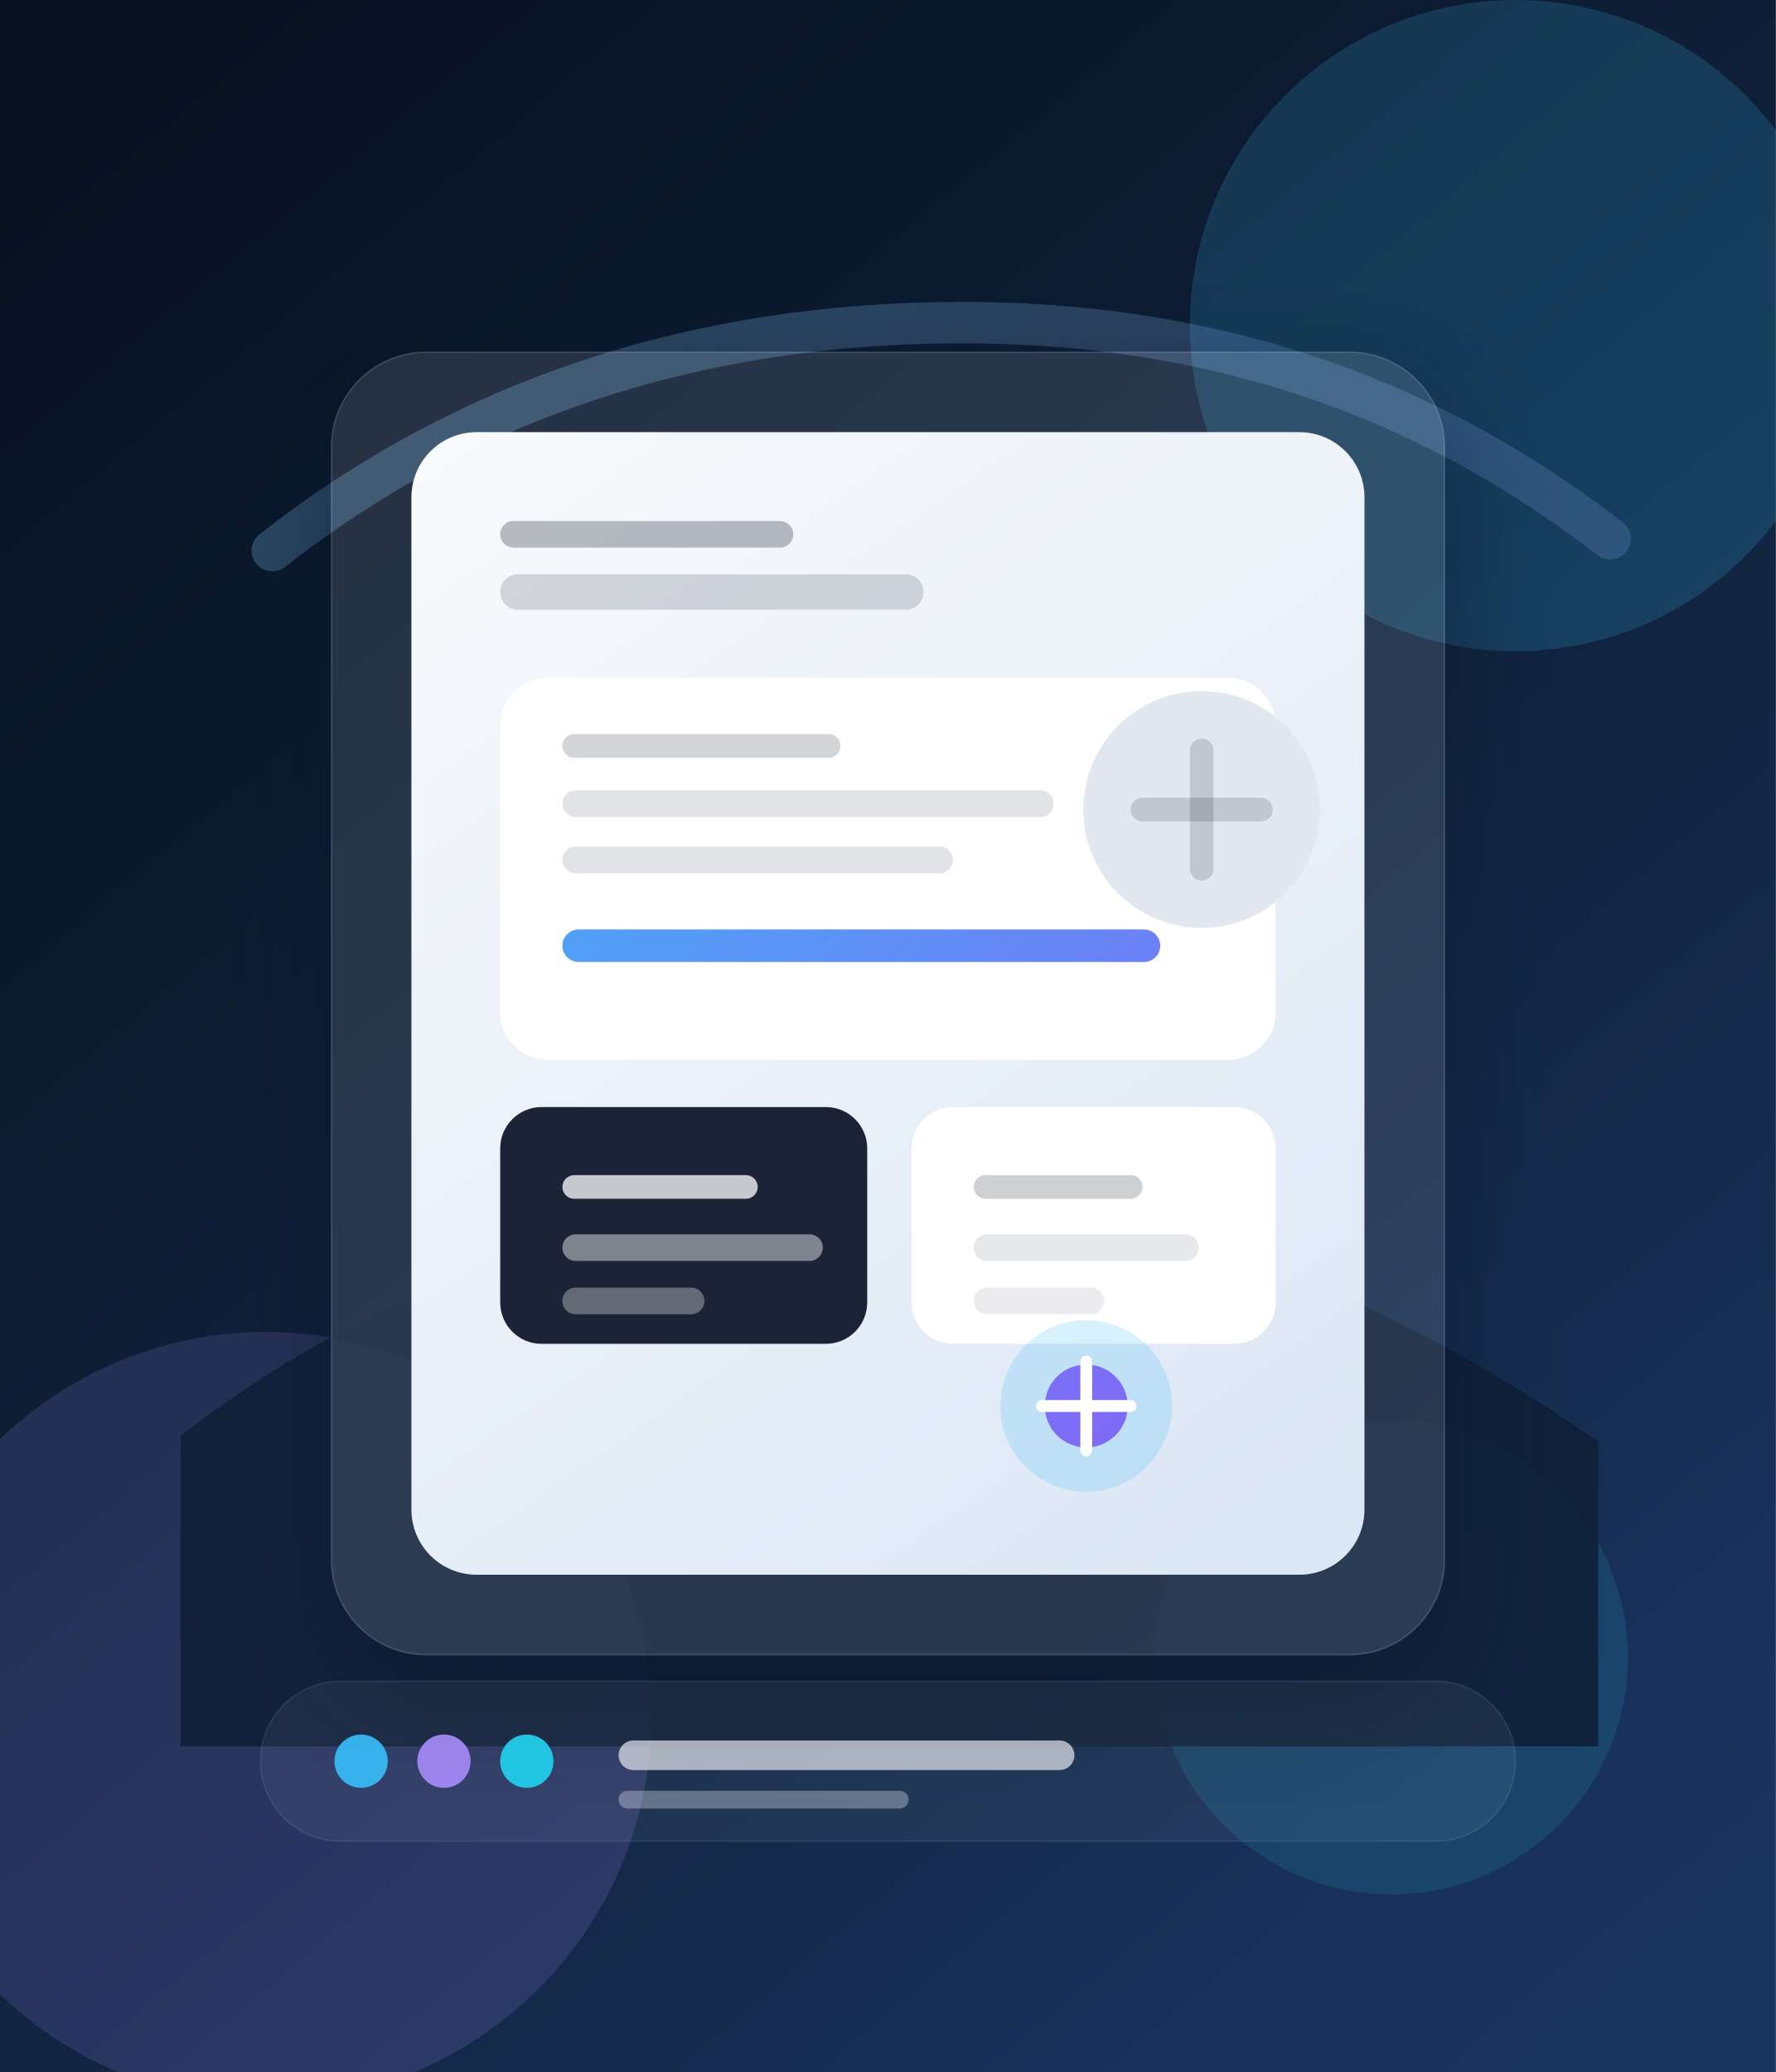
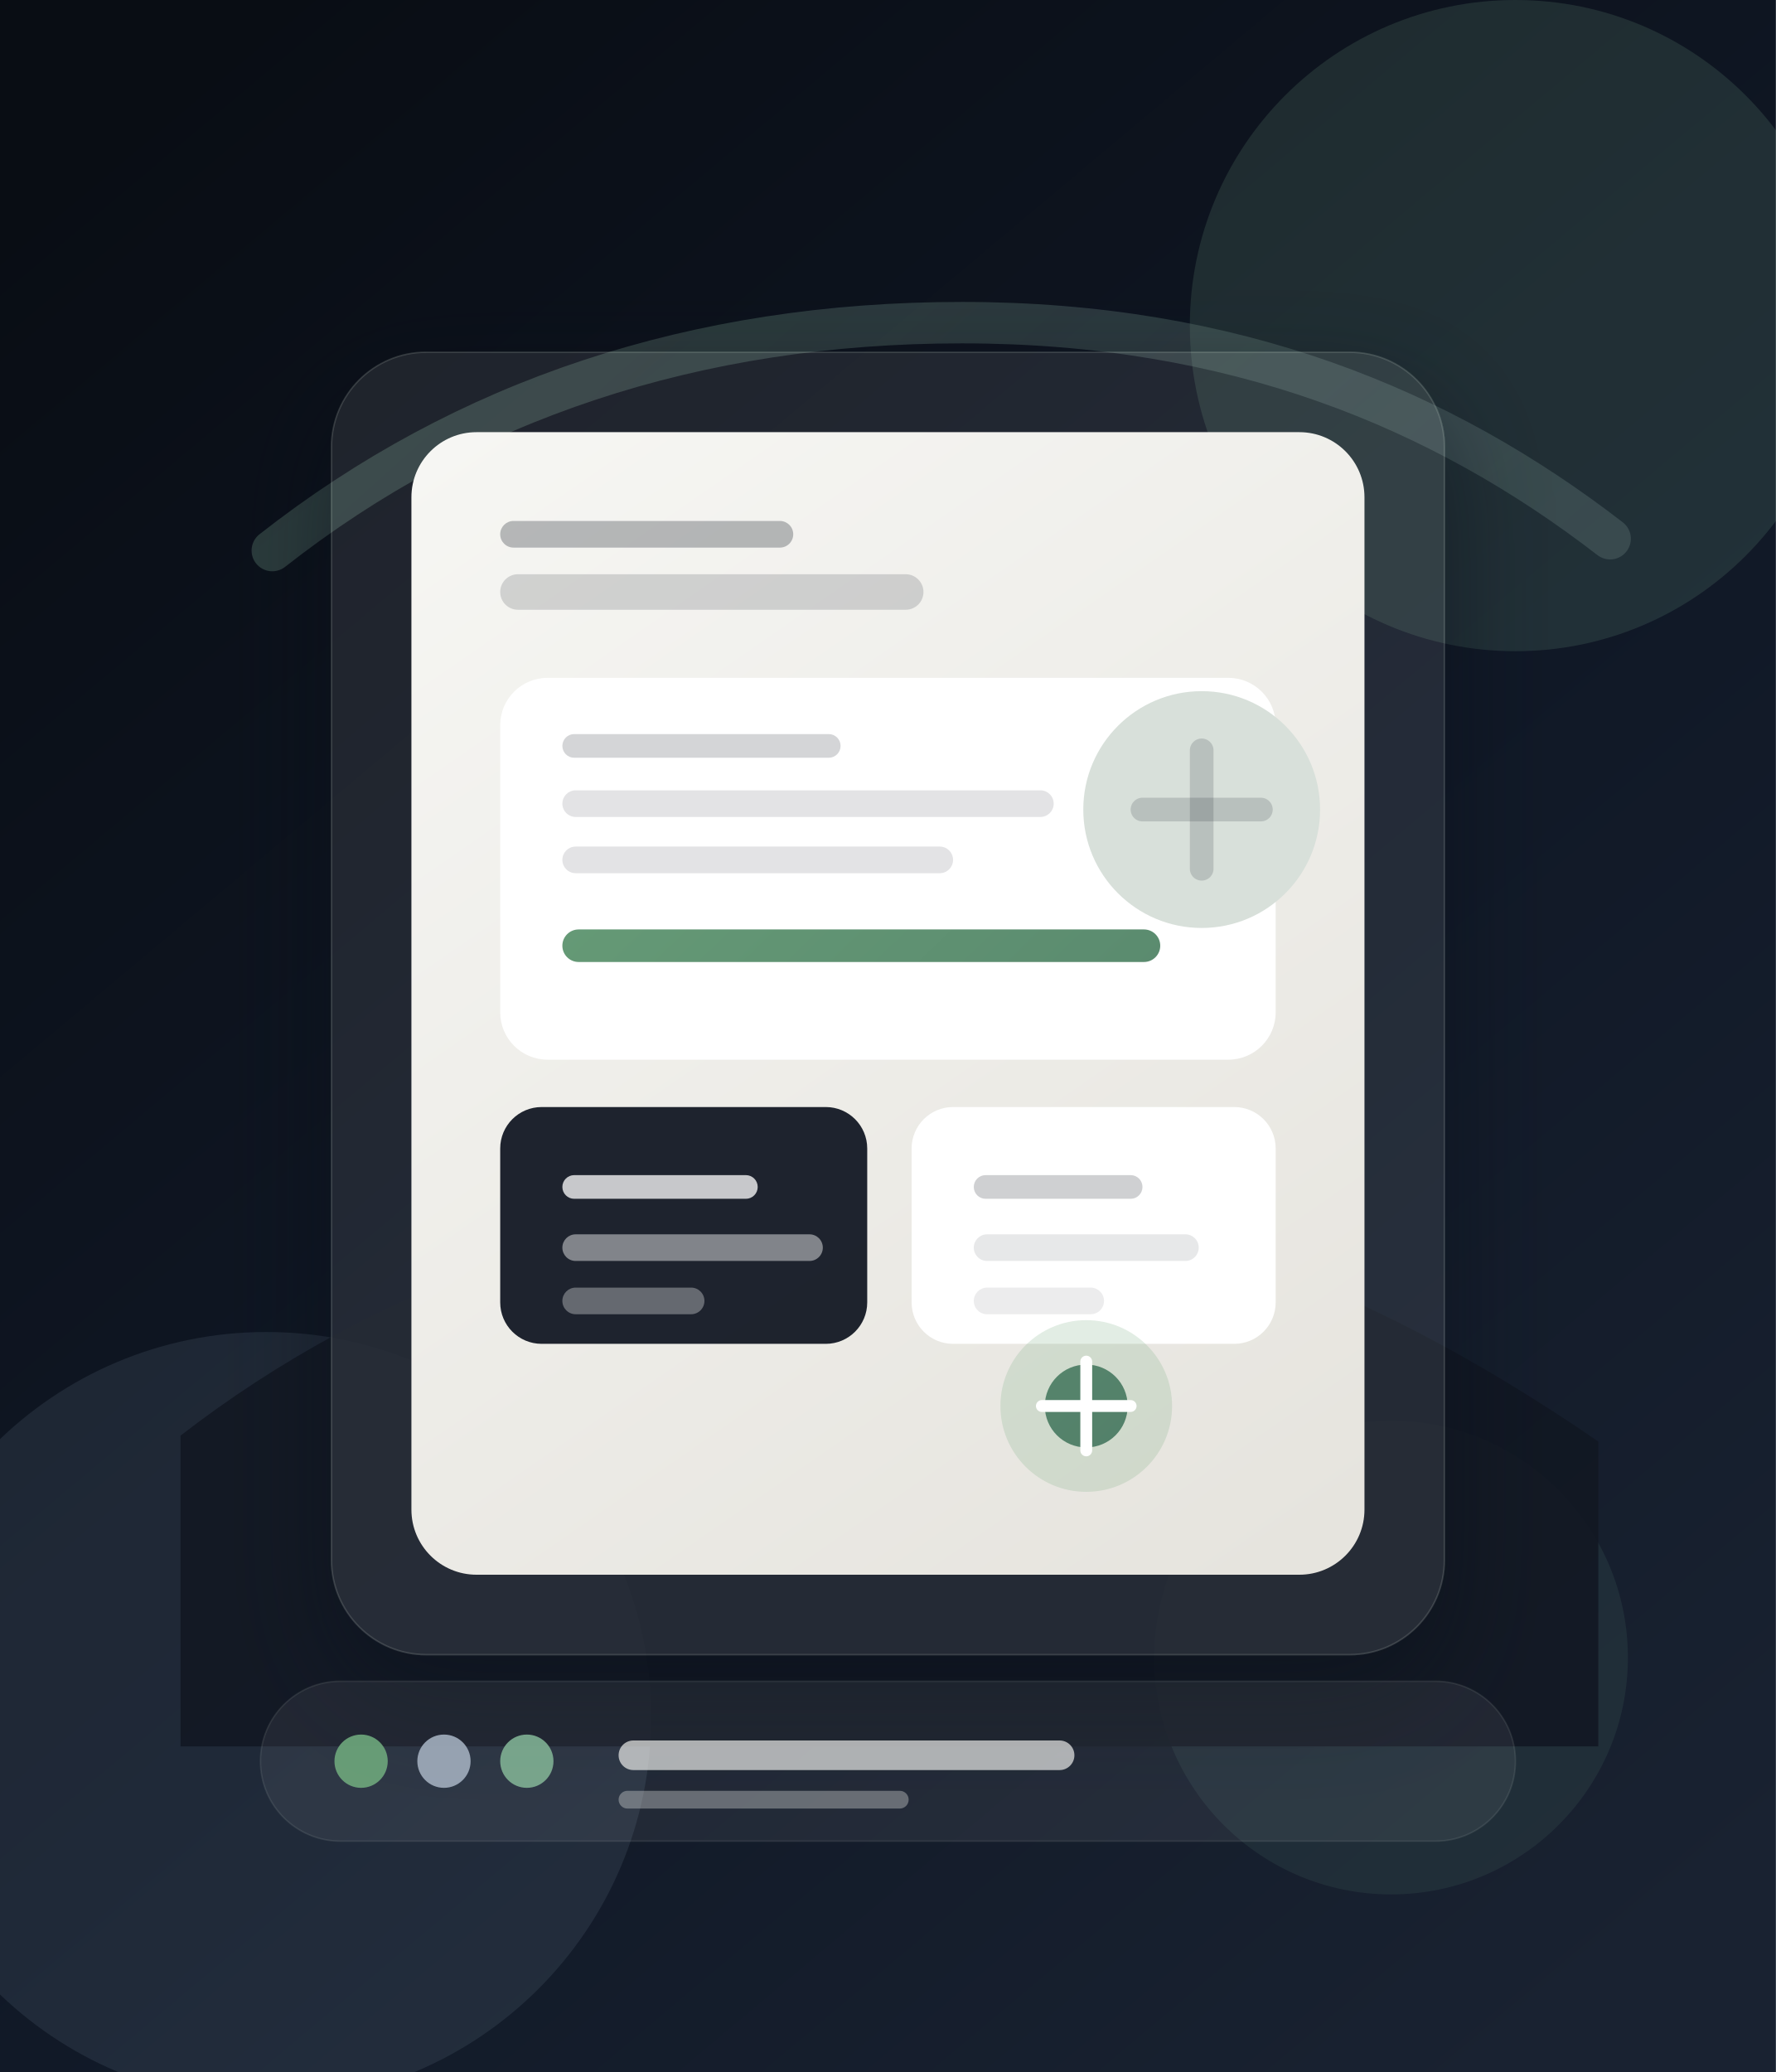
<svg xmlns="http://www.w3.org/2000/svg" width="1200" height="1400" viewBox="0 0 1200 1400" fill="none">
  <defs>
    <linearGradient id="bg" x1="80" y1="80" x2="1120" y2="1320" gradientUnits="userSpaceOnUse">
-       <stop stop-color="#081120" />
-       <stop offset="0.55" stop-color="#10233E" />
-       <stop offset="1" stop-color="#1B3561" />
+       <stop stop-color="#090D14" />
+       <stop offset="0.55" stop-color="#101826" />
+       <stop offset="1" stop-color="#192231" />
    </linearGradient>
    <linearGradient id="glow" x1="160" y1="220" x2="1040" y2="1200" gradientUnits="userSpaceOnUse">
-       <stop stop-color="#7DD3FC" stop-opacity="0.28" />
-       <stop offset="1" stop-color="#A78BFA" stop-opacity="0.12" />
+       <stop stop-color="#8BB99E" stop-opacity="0.26" />
+       <stop offset="1" stop-color="#A5B1C2" stop-opacity="0.14" />
    </linearGradient>
    <linearGradient id="card" x1="320" y1="280" x2="860" y2="1060" gradientUnits="userSpaceOnUse">
-       <stop stop-color="#F8FAFC" />
-       <stop offset="1" stop-color="#DCE7F5" />
+       <stop stop-color="#F6F6F3" />
+       <stop offset="1" stop-color="#E6E4DE" />
    </linearGradient>
    <linearGradient id="accent" x1="300" y1="340" x2="920" y2="980" gradientUnits="userSpaceOnUse">
-       <stop stop-color="#38BDF8" />
-       <stop offset="1" stop-color="#8B5CF6" />
+       <stop stop-color="#6EA67C" />
+       <stop offset="1" stop-color="#4F7B67" />
    </linearGradient>
    <filter id="shadow" x="120" y="180" width="960" height="1040" filterUnits="userSpaceOnUse" color-interpolation-filters="sRGB">
      <feFlood flood-opacity="0" result="BackgroundImageFix" />
      <feColorMatrix in="SourceAlpha" values="0 0 0 0 0 0 0 0 0 0 0 0 0 0 0 0 0 0 127 0" result="hardAlpha" />
      <feOffset dy="28" />
      <feGaussianBlur stdDeviation="36" />
      <feComposite in2="hardAlpha" operator="out" />
-       <feColorMatrix values="0 0 0 0 0.031 0 0 0 0 0.09 0 0 0 0 0.173 0 0 0 0.55 0" />
+       <feColorMatrix values="0 0 0 0 0.031 0 0 0 0 0.059 0 0 0 0 0.098 0 0 0 0.5 0" />
      <feBlend mode="normal" in2="BackgroundImageFix" result="effect1_dropShadow_1_1" />
      <feBlend mode="normal" in="SourceGraphic" in2="effect1_dropShadow_1_1" result="shape" />
    </filter>
  </defs>
  <rect width="1200" height="1400" fill="url(#bg)" />
-   <circle cx="1024" cy="220" r="220" fill="#38BDF8" fill-opacity="0.18" />
-   <circle cx="180" cy="1160" r="260" fill="#A78BFA" fill-opacity="0.16" />
-   <circle cx="940" cy="1120" r="160" fill="#22D3EE" fill-opacity="0.12" />
-   <path d="M122 970C254 868 416 810 594 810C766 810 914 860 1080 974V1180H122V970Z" fill="#0F1E35" fill-opacity="0.85" />
+   <circle cx="1024" cy="220" r="220" fill="#7FAF92" fill-opacity="0.16" />
+   <circle cx="180" cy="1160" r="260" fill="#74849B" fill-opacity="0.16" />
+   <circle cx="940" cy="1120" r="160" fill="#6A9882" fill-opacity="0.12" />
+   <path d="M122 970C254 868 416 810 594 810C766 810 914 860 1080 974V1180H122V970Z" fill="#111722" fill-opacity="0.88" />
  <path d="M184 372C314 270 470 218 650 218C834 218 974 276 1088 364" stroke="url(#glow)" stroke-width="28" stroke-linecap="round" />
  <g filter="url(#shadow)">
-     <rect x="224" y="238" width="752" height="880" rx="64" fill="#EAF2FF" fill-opacity="0.12" stroke="#D7E6FF" stroke-opacity="0.18" />
+     <rect x="224" y="238" width="752" height="880" rx="64" fill="#EDF0EA" fill-opacity="0.09" stroke="#D1D8CF" stroke-opacity="0.18" />
    <rect x="278" y="292" width="644" height="772" rx="44" fill="url(#card)" />
-     <rect x="338" y="352" width="198" height="18" rx="9" fill="#0F172A" fill-opacity="0.28" />
-     <rect x="338" y="388" width="286" height="24" rx="12" fill="#0F172A" fill-opacity="0.16" />
+     <rect x="338" y="352" width="198" height="18" rx="9" fill="#111722" fill-opacity="0.28" />
+     <rect x="338" y="388" width="286" height="24" rx="12" fill="#111722" fill-opacity="0.16" />
    <rect x="338" y="458" width="524" height="258" rx="32" fill="#FFFFFF" />
-     <rect x="338" y="748" width="248" height="160" rx="28" fill="#0F172A" fill-opacity="0.94" />
+     <rect x="338" y="748" width="248" height="160" rx="28" fill="#111722" fill-opacity="0.94" />
    <rect x="616" y="748" width="246" height="160" rx="28" fill="#FFFFFF" />
-     <rect x="380" y="496" width="188" height="16" rx="8" fill="#0F172A" fill-opacity="0.18" />
-     <rect x="380" y="534" width="332" height="18" rx="9" fill="#0F172A" fill-opacity="0.12" />
-     <rect x="380" y="572" width="264" height="18" rx="9" fill="#0F172A" fill-opacity="0.12" />
+     <rect x="380" y="496" width="188" height="16" rx="8" fill="#111722" fill-opacity="0.18" />
+     <rect x="380" y="534" width="332" height="18" rx="9" fill="#111722" fill-opacity="0.12" />
+     <rect x="380" y="572" width="264" height="18" rx="9" fill="#111722" fill-opacity="0.12" />
    <rect x="380" y="628" width="404" height="22" rx="11" fill="url(#accent)" />
-     <circle cx="812" cy="547" r="80" fill="#E2E8F0" />
-     <path d="M772 547H852" stroke="#0F172A" stroke-opacity="0.16" stroke-width="16" stroke-linecap="round" />
-     <path d="M812 507V587" stroke="#0F172A" stroke-opacity="0.16" stroke-width="16" stroke-linecap="round" />
+     <circle cx="812" cy="547" r="80" fill="#D8E0DA" />
+     <path d="M772 547H852" stroke="#111722" stroke-opacity="0.16" stroke-width="16" stroke-linecap="round" />
+     <path d="M812 507V587" stroke="#111722" stroke-opacity="0.16" stroke-width="16" stroke-linecap="round" />
    <rect x="380" y="794" width="132" height="16" rx="8" fill="#FFFFFF" fill-opacity="0.75" />
    <rect x="380" y="834" width="176" height="18" rx="9" fill="#FFFFFF" fill-opacity="0.44" />
    <rect x="380" y="870" width="96" height="18" rx="9" fill="#FFFFFF" fill-opacity="0.32" />
-     <rect x="658" y="794" width="114" height="16" rx="8" fill="#0F172A" fill-opacity="0.2" />
-     <rect x="658" y="834" width="152" height="18" rx="9" fill="#0F172A" fill-opacity="0.1" />
-     <rect x="658" y="870" width="88" height="18" rx="9" fill="#0F172A" fill-opacity="0.08" />
-     <circle cx="734" cy="950" r="58" fill="#38BDF8" fill-opacity="0.2" />
+     <rect x="658" y="794" width="114" height="16" rx="8" fill="#111722" fill-opacity="0.2" />
+     <rect x="658" y="834" width="152" height="18" rx="9" fill="#111722" fill-opacity="0.1" />
+     <rect x="658" y="870" width="88" height="18" rx="9" fill="#111722" fill-opacity="0.08" />
+     <circle cx="734" cy="950" r="58" fill="#6EA67C" fill-opacity="0.2" />
    <circle cx="734" cy="950" r="28" fill="url(#accent)" />
    <path d="M734 920V980" stroke="#FFFFFF" stroke-width="8" stroke-linecap="round" />
    <path d="M704 950H764" stroke="#FFFFFF" stroke-width="8" stroke-linecap="round" />
  </g>
  <g opacity="0.92">
-     <rect x="176" y="1136" width="848" height="108" rx="54" fill="#F8FAFC" fill-opacity="0.06" stroke="#CDE0FF" stroke-opacity="0.12" />
-     <circle cx="244" cy="1190" r="18" fill="#38BDF8" />
-     <circle cx="300" cy="1190" r="18" fill="#A78BFA" />
-     <circle cx="356" cy="1190" r="18" fill="#22D3EE" />
-     <rect x="418" y="1176" width="308" height="20" rx="10" fill="#F8FAFC" fill-opacity="0.7" />
-     <rect x="418" y="1210" width="196" height="12" rx="6" fill="#F8FAFC" fill-opacity="0.35" />
+     <rect x="176" y="1136" width="848" height="108" rx="54" fill="#F6F6F3" fill-opacity="0.07" stroke="#D4DBD4" stroke-opacity="0.12" />
+     <circle cx="244" cy="1190" r="18" fill="#6EA67C" />
+     <circle cx="300" cy="1190" r="18" fill="#A1ACBC" />
+     <circle cx="356" cy="1190" r="18" fill="#7FAF92" />
+     <rect x="418" y="1176" width="308" height="20" rx="10" fill="#F6F6F3" fill-opacity="0.72" />
+     <rect x="418" y="1210" width="196" height="12" rx="6" fill="#F6F6F3" fill-opacity="0.36" />
  </g>
</svg>
